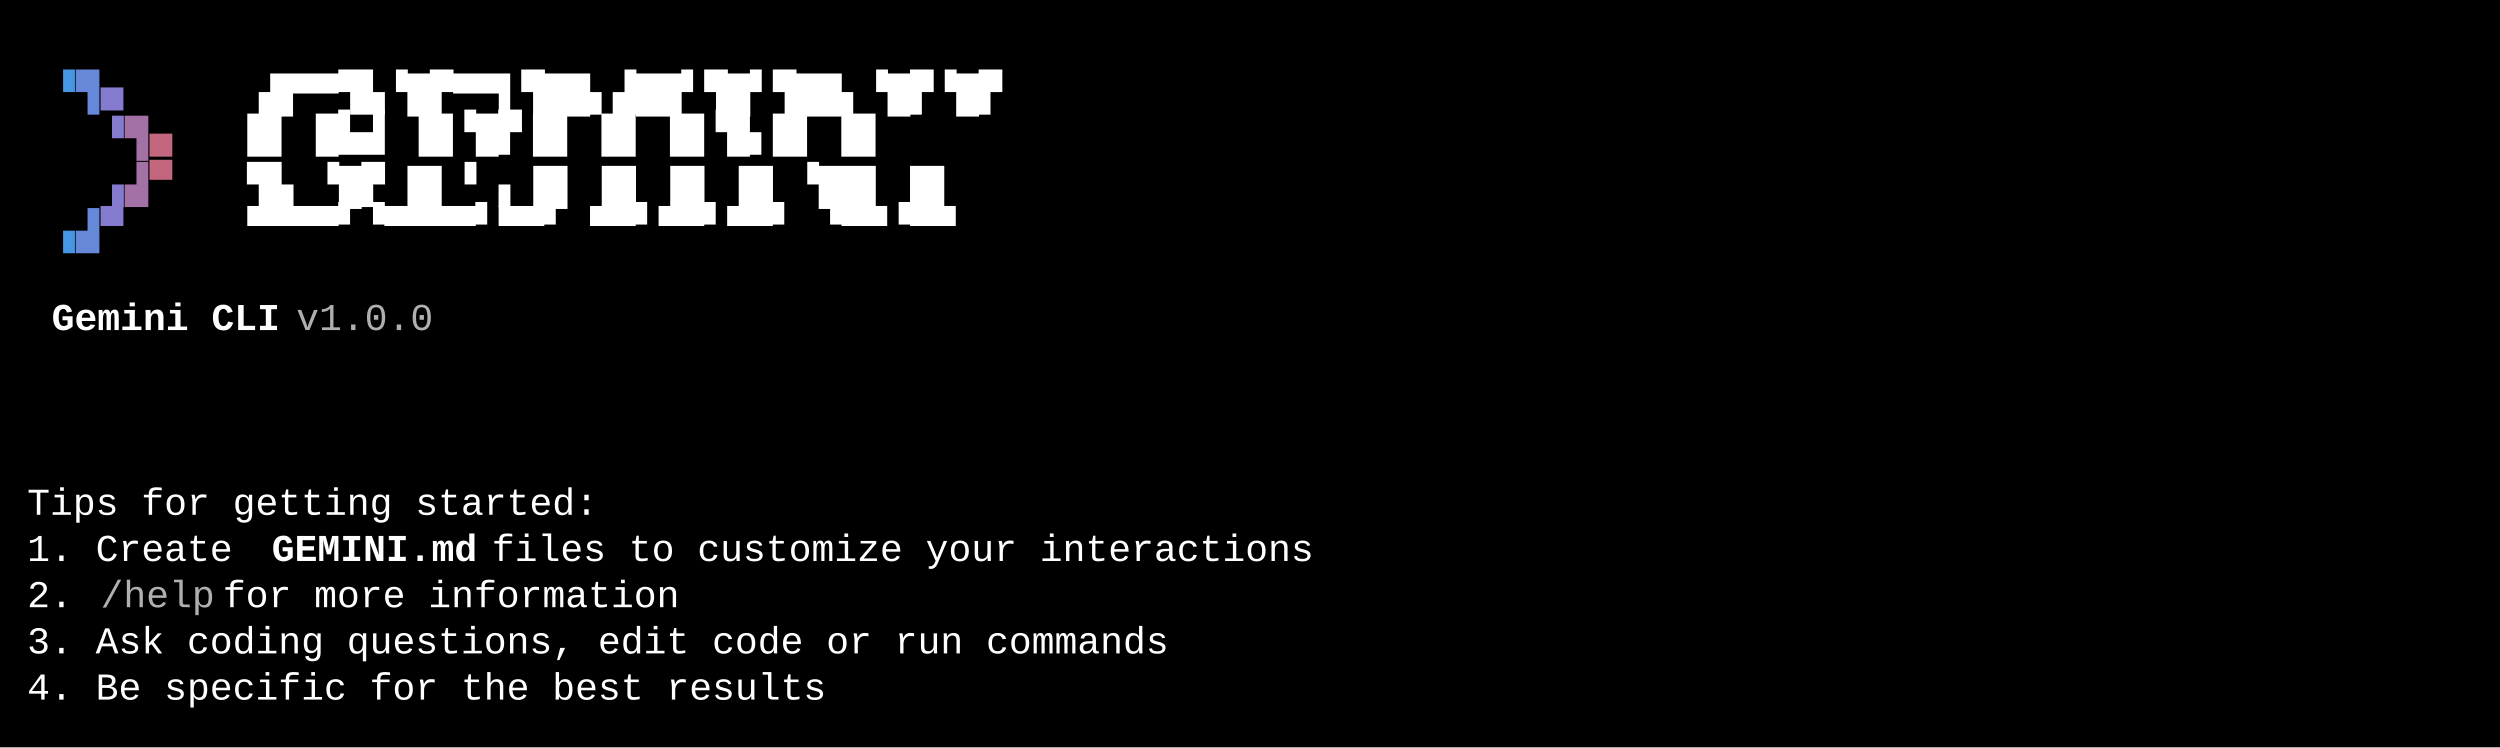
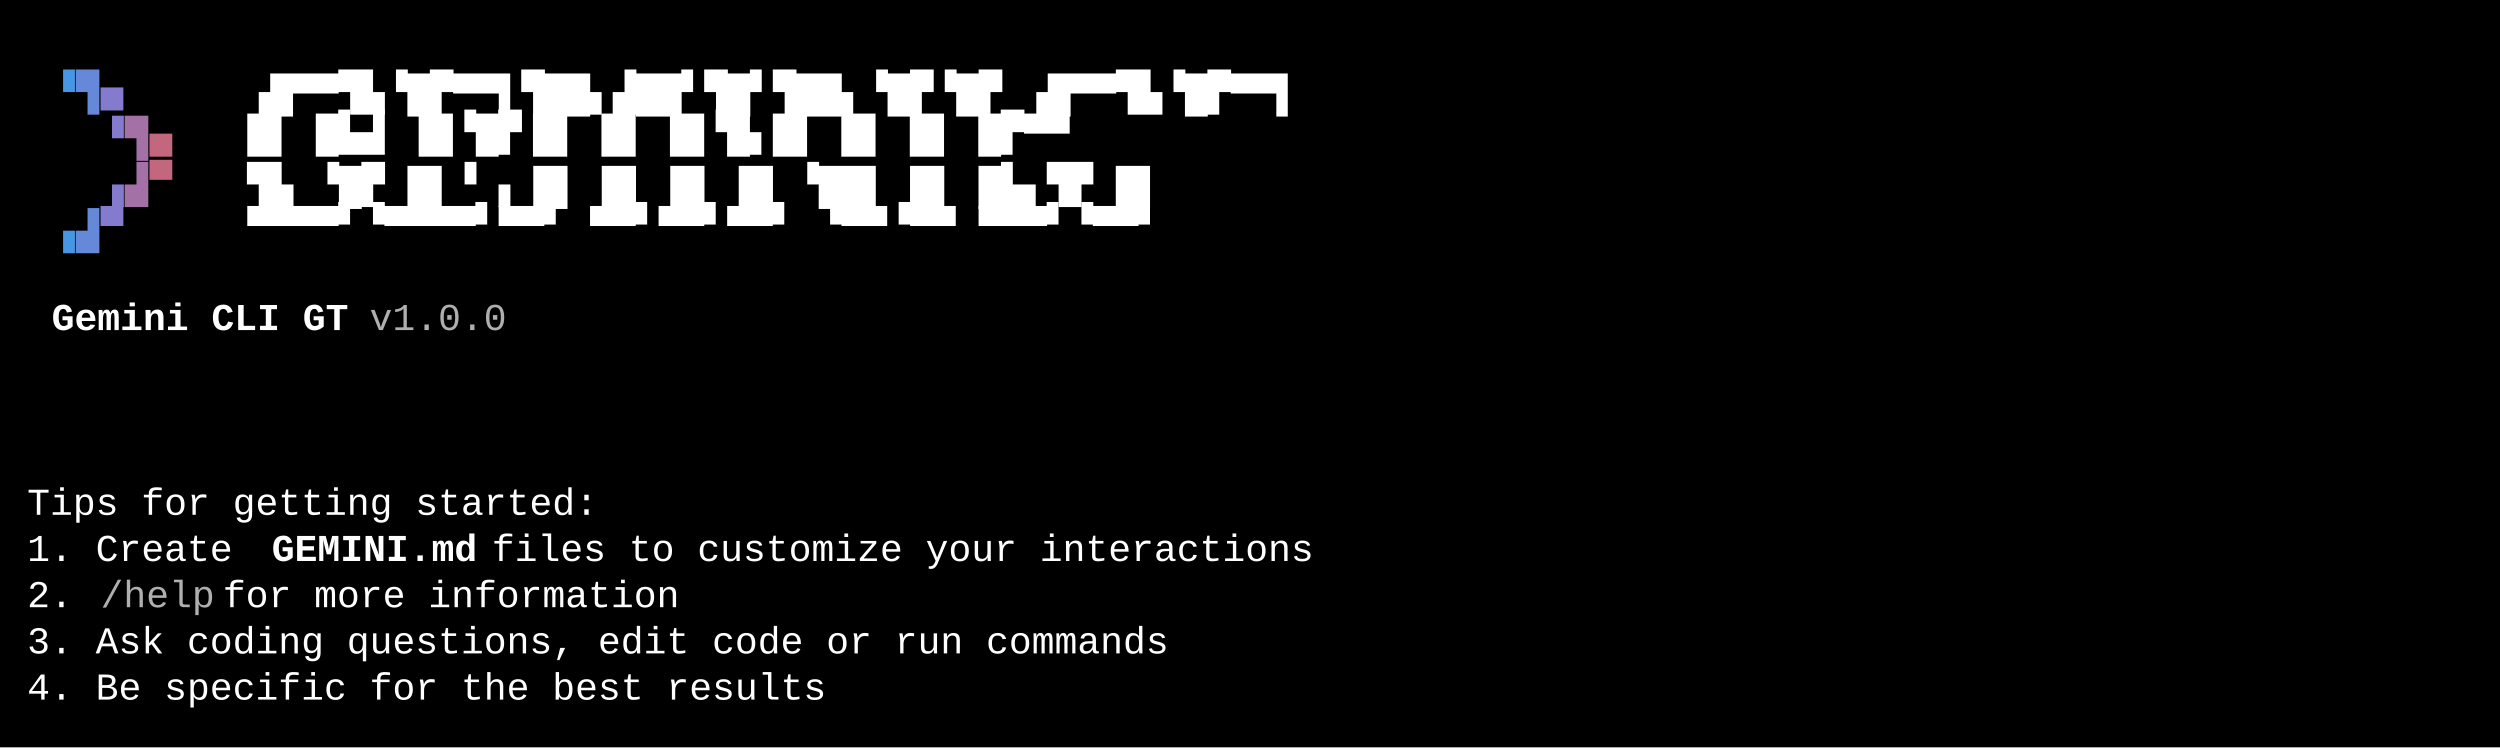
<svg xmlns="http://www.w3.org/2000/svg" width="920" height="275" viewBox="0 0 920 275">
  <style>
    text { font-family: Consolas, "Courier New", monospace; font-size: 14px; dominant-baseline: text-before-edge; white-space: pre; }
  </style>
  <rect width="920" height="275" fill="#000000" />
  <g transform="translate(10, 10)">
    <text x="9" y="19" fill="#4796e4" textLength="9" lengthAdjust="spacingAndGlyphs">▝</text>
    <text x="18" y="19" fill="#6688d9" textLength="9" lengthAdjust="spacingAndGlyphs">▜</text>
    <text x="27" y="19" fill="#847ace" textLength="9" lengthAdjust="spacingAndGlyphs">▄</text>
-     <text x="81" y="19" fill="#ffffff" textLength="297" lengthAdjust="spacingAndGlyphs">▗█▀▀▜▙▝█▛▀▀▌▜██▖▟██▘▜█▘▜██▖▝█▛▝█▛</text>
+     <text x="81" y="19" fill="#ffffff" textLength="414" lengthAdjust="spacingAndGlyphs">▗█▀▀▜▙▝█▛▀▀▌▜██▖▟██▘▜█▘▜██▖▝█▛▝█▛ ▗█▀▀▜▙▝█▛▀▀▌</text>
    <text x="27" y="36" fill="#847ace" textLength="9" lengthAdjust="spacingAndGlyphs">▝</text>
    <text x="36" y="36" fill="#a471a7" textLength="9" lengthAdjust="spacingAndGlyphs">▜</text>
    <text x="45" y="36" fill="#c3677f" textLength="9" lengthAdjust="spacingAndGlyphs">▄</text>
-     <text x="81" y="36" fill="#ffffff" textLength="297" lengthAdjust="spacingAndGlyphs">█▌     █▙▟  ▐█▝█▛▐█ ▐█ ▐█▝█▖█▌ █▌</text>
+     <text x="81" y="36" fill="#ffffff" textLength="396" lengthAdjust="spacingAndGlyphs">█▌     █▙▟  ▐█▝█▛▐█ ▐█ ▐█▝█▖█▌ █▌ █▌    █▛▀▀</text>
    <text x="27" y="53" fill="#847ace" textLength="9" lengthAdjust="spacingAndGlyphs">▗</text>
    <text x="36" y="53" fill="#a471a7" textLength="9" lengthAdjust="spacingAndGlyphs">▟</text>
    <text x="45" y="53" fill="#c3677f" textLength="9" lengthAdjust="spacingAndGlyphs">▀</text>
-     <text x="81" y="53" fill="#ffffff" textLength="297" lengthAdjust="spacingAndGlyphs">▜▙ ▝█▛ █▌▝ ▖▐█   ▐█ ▐█ ▐█ ▝██▌ █▌</text>
+     <text x="81" y="53" fill="#ffffff" textLength="378" lengthAdjust="spacingAndGlyphs">▜▙ ▝█▛ █▌▝ ▖▐█   ▐█ ▐█ ▐█ ▝██▌ █▌ █▙▖▜▛ █▌</text>
    <text x="9" y="70" fill="#4796e4" textLength="9" lengthAdjust="spacingAndGlyphs">▗</text>
    <text x="18" y="70" fill="#6688d9" textLength="9" lengthAdjust="spacingAndGlyphs">▟</text>
    <text x="27" y="70" fill="#847ace" textLength="9" lengthAdjust="spacingAndGlyphs">▀</text>
-     <text x="81" y="70" fill="#ffffff" textLength="297" lengthAdjust="spacingAndGlyphs"> ▀▀▀▀▘▝▀▀▀▀▘▀▀▘  ▀▀▘▀▀▘▀▀▘ ▝▀▀▝▀▀</text>
-     <text x="9" y="104" fill="#ffffff" textLength="90" lengthAdjust="spacingAndGlyphs" font-weight="bold">Gemini CLI</text>
-     <text x="99" y="104" fill="#afafaf" textLength="63" lengthAdjust="spacingAndGlyphs"> v1.0.0</text>
+     <text x="81" y="70" fill="#ffffff" textLength="387" lengthAdjust="spacingAndGlyphs"> ▀▀▀▀▘▝▀▀▀▀▘▀▀▘  ▀▀▘▀▀▘▀▀▘ ▝▀▀▝▀▀  ▀▀▀▘▝▀▀▘</text>
+     <text x="9" y="104" fill="#ffffff" textLength="117" lengthAdjust="spacingAndGlyphs" font-weight="bold">Gemini CLI GT</text>
+     <text x="126" y="104" fill="#afafaf" textLength="63" lengthAdjust="spacingAndGlyphs"> v1.0.0</text>
    <text x="0" y="172" fill="#ffffff" textLength="225" lengthAdjust="spacingAndGlyphs">Tips for getting started:</text>
    <text x="0" y="189" fill="#ffffff" textLength="90" lengthAdjust="spacingAndGlyphs">1. Create </text>
    <text x="90" y="189" fill="#ffffff" textLength="81" lengthAdjust="spacingAndGlyphs" font-weight="bold">GEMINI.md</text>
    <text x="171" y="189" fill="#ffffff" textLength="333" lengthAdjust="spacingAndGlyphs"> files to customize your interactions</text>
    <text x="0" y="206" fill="#ffffff" textLength="27" lengthAdjust="spacingAndGlyphs">2. </text>
    <text x="27" y="206" fill="#afafaf" textLength="45" lengthAdjust="spacingAndGlyphs">/help</text>
    <text x="72" y="206" fill="#ffffff" textLength="189" lengthAdjust="spacingAndGlyphs"> for more information</text>
    <text x="0" y="223" fill="#ffffff" textLength="450" lengthAdjust="spacingAndGlyphs">3. Ask coding questions, edit code or run commands</text>
    <text x="0" y="240" fill="#ffffff" textLength="315" lengthAdjust="spacingAndGlyphs">4. Be specific for the best results</text>
  </g>
</svg>
